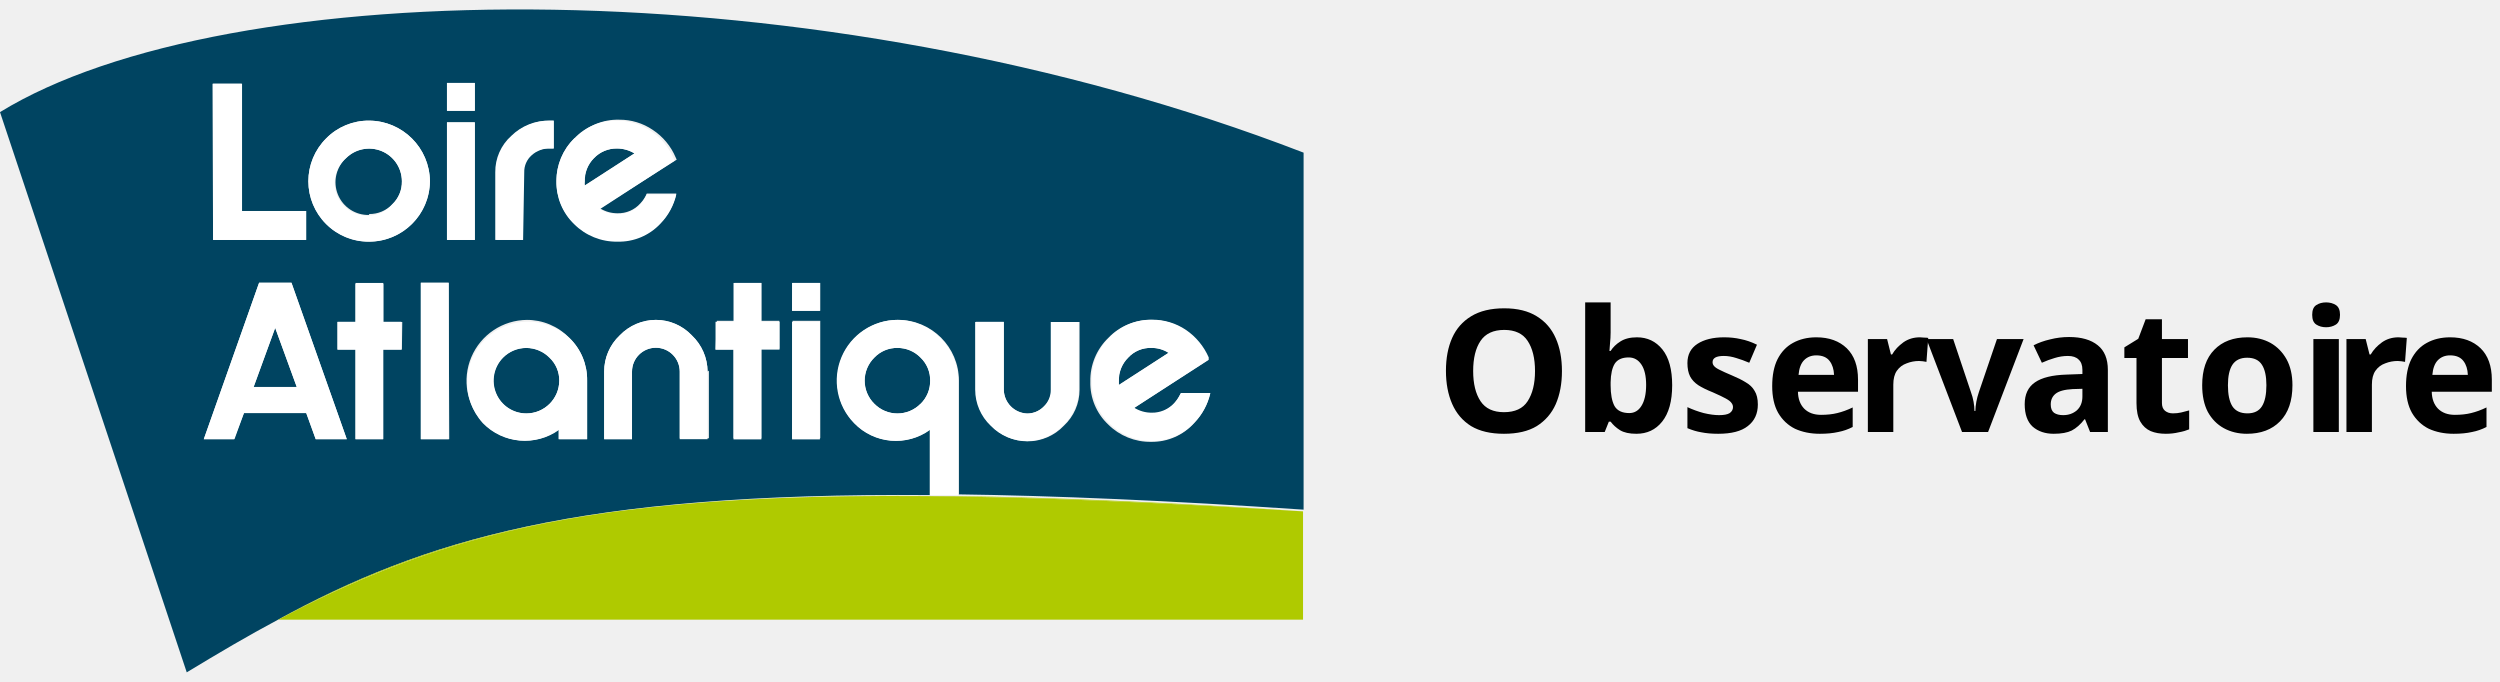
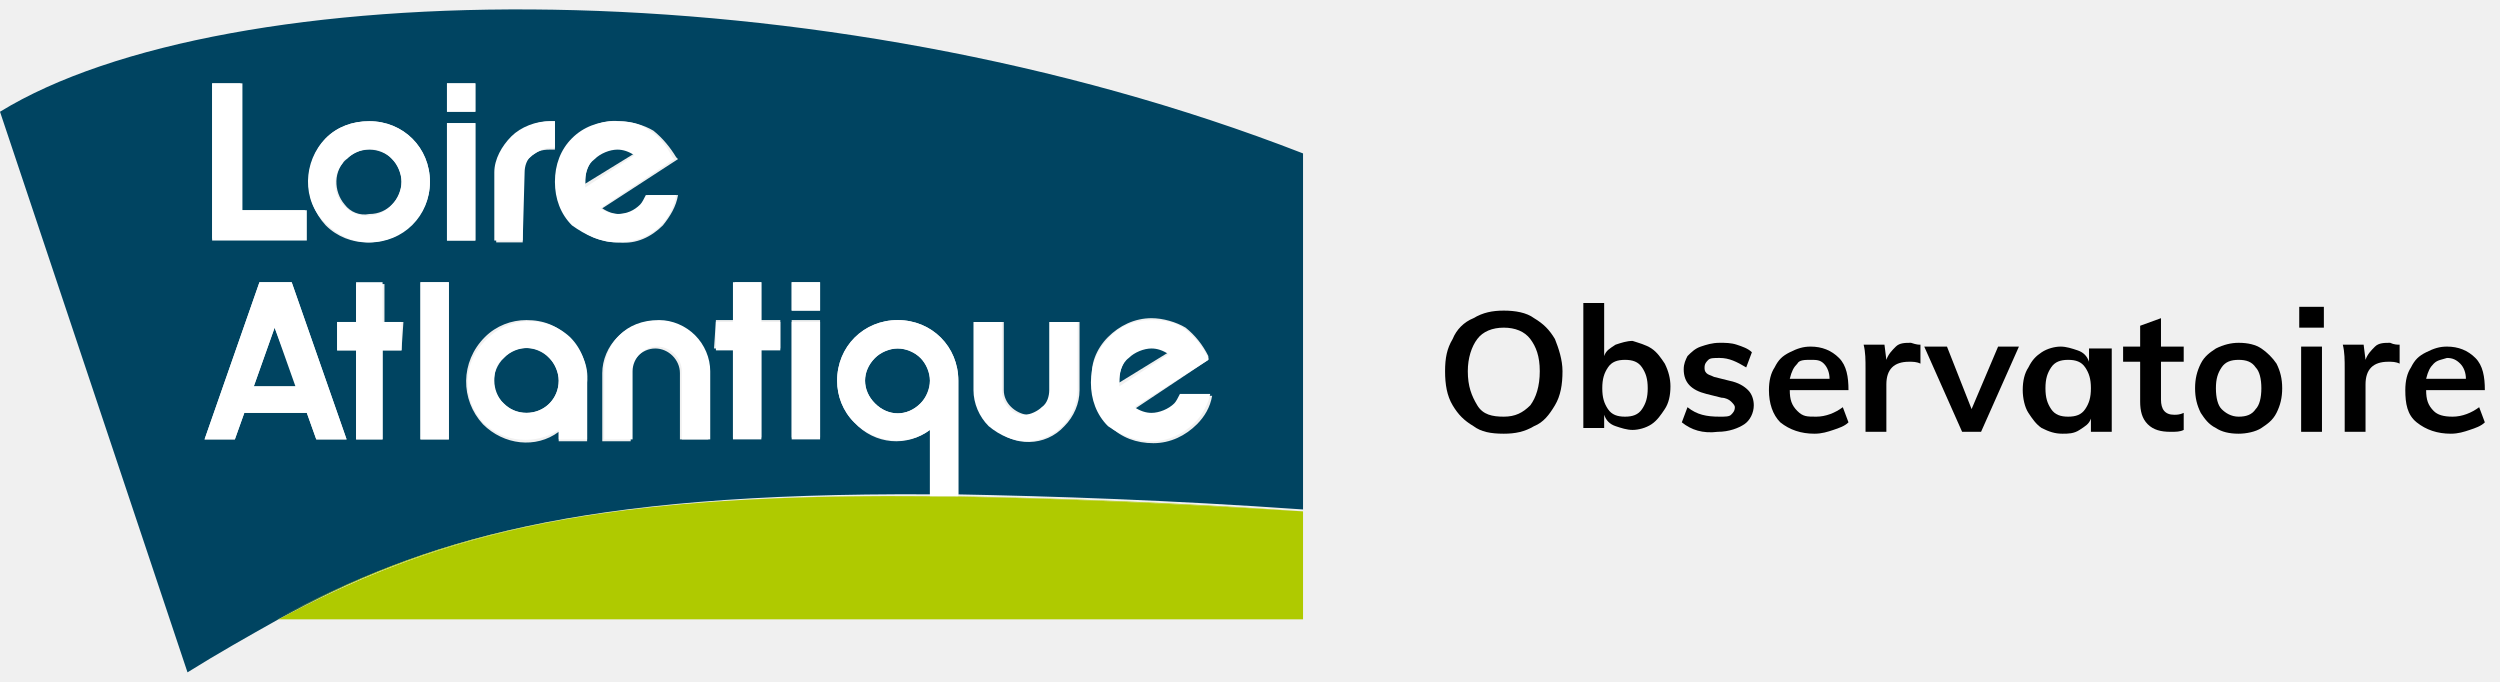
- <svg xmlns="http://www.w3.org/2000/svg" id="calques" viewBox="0 0 132 36">
-   <defs>
-     <style>.cls-1,.cls-2{isolation:isolate;}.cls-2{font-size:9px;font-family:Muli-Bold, Muli;font-weight:700;}.cls-3{letter-spacing:0.03em;}.cls-4{letter-spacing:-0.01em;}.cls-5{letter-spacing:-0.01em;}.cls-6{fill:#004461;}.cls-7{fill:#afca00;}.cls-8{fill:#fff;}</style>
-   </defs>
-   <g id="Handicap" class="cls-1">
-     <text class="cls-2" transform="translate(75.83 22.81)">Obse<tspan class="cls-3" x="22.09" y="0">r</tspan>
-       <tspan class="cls-4" x="25.89" y="0">v</tspan>
-       <tspan x="30.7" y="0">atoi</tspan>
-       <tspan class="cls-5" x="47.36" y="0">r</tspan>
-       <tspan x="50.8" y="0">e</tspan>
-     </text>
+ <svg xmlns="http://www.w3.org/2000/svg" version="1.1" id="calques" x="0px" y="0px" viewBox="0 0 132 36" style="enable-background:new 0 0 132 36;" xml:space="preserve">
+   <style type="text/css">
+ 	.st0{enable-background:new    ;}
+ 	.st1{fill:#004461;}
+ 	.st2{fill:#AFCA00;}
+ 	.st3{fill:#FFFFFF;}
+ </style>
+   <g id="Handicap">
+     <g class="st0">
+       <path d="M77.8,22.5c-0.5-0.3-0.8-0.6-1.1-1.1s-0.4-1.1-0.4-1.8c0-0.7,0.1-1.2,0.4-1.7c0.2-0.5,0.6-0.9,1.1-1.1    c0.5-0.3,1-0.4,1.6-0.4s1.2,0.1,1.6,0.4c0.5,0.3,0.8,0.6,1.1,1.1c0.2,0.5,0.4,1.1,0.4,1.7c0,0.7-0.1,1.3-0.4,1.8s-0.6,0.9-1.1,1.1    c-0.5,0.3-1,0.4-1.6,0.4C78.7,22.9,78.2,22.8,77.8,22.5z M80.8,21.4c0.3-0.4,0.5-1,0.5-1.8c0-0.8-0.2-1.3-0.5-1.7    c-0.3-0.4-0.8-0.6-1.4-0.6c-0.6,0-1.1,0.2-1.4,0.6s-0.5,1-0.5,1.7c0,0.8,0.2,1.3,0.5,1.8s0.8,0.6,1.4,0.6    C80,22,80.4,21.8,80.8,21.4z" />
+       <path d="M87.2,18.4c0.3,0.2,0.5,0.5,0.7,0.8c0.2,0.4,0.3,0.8,0.3,1.2c0,0.5-0.1,0.9-0.3,1.2s-0.4,0.6-0.7,0.8    c-0.3,0.2-0.7,0.3-1,0.3c-0.3,0-0.6-0.1-0.9-0.2s-0.5-0.3-0.6-0.6v0.7h-1.1v-6.6h1.1v2.8c0.1-0.3,0.3-0.4,0.6-0.6    c0.3-0.1,0.6-0.2,0.9-0.2C86.5,18.1,86.9,18.2,87.2,18.4z M86.7,21.6c0.2-0.3,0.3-0.6,0.3-1.1c0-0.5-0.1-0.8-0.3-1.1    c-0.2-0.3-0.5-0.4-0.9-0.4s-0.7,0.1-0.9,0.4c-0.2,0.3-0.3,0.6-0.3,1.1c0,0.5,0.1,0.8,0.3,1.1c0.2,0.3,0.5,0.4,0.9,0.4    C86.2,22,86.5,21.9,86.7,21.6z" />
+       <path d="M88.8,22.3l0.3-0.8c0.5,0.4,1,0.5,1.7,0.5c0.3,0,0.5,0,0.6-0.1c0.1-0.1,0.2-0.2,0.2-0.4c0-0.1-0.1-0.2-0.2-0.3    c-0.1-0.1-0.3-0.2-0.5-0.2l-0.8-0.2c-0.8-0.2-1.2-0.6-1.2-1.3c0-0.3,0.1-0.5,0.2-0.7c0.2-0.2,0.4-0.4,0.7-0.5    c0.3-0.1,0.6-0.2,1-0.2c0.3,0,0.6,0,0.9,0.1c0.3,0.1,0.6,0.2,0.8,0.4l-0.3,0.8c-0.5-0.3-0.9-0.5-1.4-0.5c-0.3,0-0.5,0-0.6,0.1    c-0.1,0.1-0.2,0.2-0.2,0.4c0,0.1,0,0.2,0.1,0.3s0.2,0.1,0.4,0.2l0.8,0.2c0.5,0.1,0.8,0.3,1,0.5s0.3,0.5,0.3,0.8    c0,0.4-0.2,0.8-0.5,1s-0.8,0.4-1.4,0.4C89.9,22.9,89.3,22.7,88.8,22.3z" />
+       <path d="M97.6,20.6h-3.1c0,0.5,0.1,0.8,0.4,1.1s0.5,0.3,1,0.3c0.5,0,1-0.2,1.4-0.5l0.3,0.8c-0.2,0.2-0.5,0.3-0.8,0.4    c-0.3,0.1-0.6,0.2-1,0.2c-0.7,0-1.3-0.2-1.8-0.6c-0.4-0.4-0.6-1-0.6-1.7c0-0.5,0.1-0.9,0.3-1.2c0.2-0.4,0.4-0.6,0.8-0.8    s0.7-0.3,1.1-0.3c0.6,0,1.1,0.2,1.5,0.6c0.4,0.4,0.5,1,0.5,1.7V20.6z M94.9,19.2c-0.2,0.2-0.3,0.4-0.4,0.8h2.1    c0-0.3-0.1-0.6-0.3-0.8C96.1,19,95.9,19,95.6,19S95,19,94.9,19.2z" />
+     </g>
+     <g class="st0">
+       <path d="M101.4,18.2l0,1c-0.2-0.1-0.4-0.1-0.6-0.1c-0.4,0-0.7,0.1-0.9,0.3c-0.2,0.2-0.3,0.5-0.3,0.9v2.5h-1.1v-3.3    c0-0.5,0-0.9-0.1-1.3h1.1l0.1,0.8c0.1-0.3,0.3-0.5,0.5-0.7c0.2-0.2,0.5-0.2,0.8-0.2C101.2,18.2,101.3,18.2,101.4,18.2z" />
+     </g>
+     <g class="st0">
+       <path d="M105.5,18.3h1.1l-2,4.5h-1l-2-4.5h1.2l1.3,3.3L105.5,18.3z" />
+     </g>
+     <g class="st0">
+       <path d="M111.5,18.3v4.5h-1.1v-0.7c-0.1,0.3-0.3,0.4-0.6,0.6s-0.6,0.2-0.9,0.2c-0.4,0-0.7-0.1-1.1-0.3c-0.3-0.2-0.5-0.5-0.7-0.8    s-0.3-0.8-0.3-1.2c0-0.5,0.1-0.9,0.3-1.2c0.2-0.4,0.4-0.6,0.7-0.8c0.3-0.2,0.7-0.3,1-0.3c0.3,0,0.6,0.1,0.9,0.2    c0.3,0.1,0.5,0.3,0.6,0.6v-0.7H111.5z M110.1,21.6c0.2-0.3,0.3-0.6,0.3-1.1c0-0.5-0.1-0.8-0.3-1.1c-0.2-0.3-0.5-0.4-0.9-0.4    c-0.4,0-0.7,0.1-0.9,0.4c-0.2,0.3-0.3,0.6-0.3,1.1c0,0.5,0.1,0.8,0.3,1.1c0.2,0.3,0.5,0.4,0.9,0.4C109.6,22,109.9,21.9,110.1,21.6    z" />
+       <path d="M114.1,19.1v2c0,0.5,0.2,0.8,0.7,0.8c0.1,0,0.3,0,0.5-0.1v0.9c-0.2,0.1-0.4,0.1-0.7,0.1c-0.5,0-0.9-0.1-1.2-0.4    c-0.3-0.3-0.4-0.7-0.4-1.2v-2.1h-0.9v-0.8h0.9v-1.1l1.1-0.4v1.5h1.2v0.8H114.1z" />
+       <path d="M117,22.6c-0.4-0.2-0.6-0.5-0.8-0.8c-0.2-0.4-0.3-0.8-0.3-1.3s0.1-0.9,0.3-1.3c0.2-0.4,0.5-0.6,0.8-0.8    c0.4-0.2,0.8-0.3,1.2-0.3c0.5,0,0.9,0.1,1.2,0.3c0.3,0.2,0.6,0.5,0.8,0.8c0.2,0.4,0.3,0.8,0.3,1.3s-0.1,0.9-0.3,1.3    c-0.2,0.4-0.5,0.6-0.8,0.8c-0.3,0.2-0.8,0.3-1.2,0.3C117.7,22.9,117.3,22.8,117,22.6z M119.1,21.6c0.2-0.2,0.3-0.6,0.3-1.1    c0-0.5-0.1-0.9-0.3-1.1c-0.2-0.3-0.5-0.4-0.9-0.4c-0.4,0-0.7,0.1-0.9,0.4c-0.2,0.3-0.3,0.6-0.3,1.1c0,0.5,0.1,0.9,0.3,1.1    c0.2,0.2,0.5,0.4,0.9,0.4C118.6,22,118.9,21.9,119.1,21.6z" />
+       <path d="M121.4,16.2h1.3v1.1h-1.3V16.2z M121.5,22.8v-4.5h1.1v4.5H121.5z" />
+     </g>
+     <g class="st0">
+       <path d="M126.7,18.2l0,1c-0.2-0.1-0.4-0.1-0.6-0.1c-0.4,0-0.7,0.1-0.9,0.3c-0.2,0.2-0.3,0.5-0.3,0.9v2.5h-1.1v-3.3    c0-0.5,0-0.9-0.1-1.3h1.1l0.1,0.8c0.1-0.3,0.3-0.5,0.5-0.7s0.5-0.2,0.8-0.2C126.4,18.2,126.6,18.2,126.7,18.2z" />
+     </g>
+     <g class="st0">
+       <path d="M131.2,20.6h-3.1c0,0.5,0.1,0.8,0.4,1.1c0.2,0.2,0.5,0.3,1,0.3c0.5,0,1-0.2,1.4-0.5l0.3,0.8c-0.2,0.2-0.5,0.3-0.8,0.4    c-0.3,0.1-0.6,0.2-1,0.2c-0.7,0-1.3-0.2-1.8-0.6s-0.6-1-0.6-1.7c0-0.5,0.1-0.9,0.3-1.2c0.2-0.4,0.4-0.6,0.8-0.8s0.7-0.3,1.1-0.3    c0.6,0,1.1,0.2,1.5,0.6c0.4,0.4,0.5,1,0.5,1.7V20.6z M128.5,19.2c-0.2,0.2-0.3,0.4-0.4,0.8h2.1c0-0.3-0.1-0.6-0.3-0.8    s-0.4-0.3-0.7-0.3C128.9,19,128.7,19,128.5,19.2z" />
+     </g>
  </g>
-   <path class="cls-6" d="M33.5,8.1a1.78,1.78,0,0,0-.92-.26,1.65,1.65,0,0,0-1.22.51,1.68,1.68,0,0,0-.5,1.23.86.86,0,0,0,0,.22Z" />
-   <path class="cls-6" d="M61.7,18.63a1.63,1.63,0,0,0-.91-.26,1.59,1.59,0,0,0-1.22.51,1.68,1.68,0,0,0-.51,1.23,1.8,1.8,0,0,0,0,.22Z" />
-   <path class="cls-6" d="M19.49,11.3a1.65,1.65,0,0,0,1.22-.51,1.62,1.62,0,0,0,.51-1.22,1.73,1.73,0,0,0-2.95-1.22,1.73,1.73,0,0,0,1.22,3Z" />
-   <path class="cls-6" d="M47.39,18.37a1.65,1.65,0,0,0-1.22.51,1.71,1.71,0,0,0,0,2.44,1.71,1.71,0,0,0,2.44,0,1.69,1.69,0,0,0,.51-1.22,1.65,1.65,0,0,0-.51-1.22A1.69,1.69,0,0,0,47.39,18.37Z" />
-   <path class="cls-6" d="M27.79,21.83a1.74,1.74,0,0,0,1.74-1.73A1.65,1.65,0,0,0,29,18.88a1.73,1.73,0,0,0-2.45,0,1.73,1.73,0,0,0,1.22,2.95Z" />
-   <path class="cls-6" d="M49.12,26.14V22.69a3.05,3.05,0,0,1-4-.35,3.14,3.14,0,0,1-.91-2.24,3.21,3.21,0,0,1,6.42,0v6h-.19c5.24.07,11.3.33,18.39.81V8.06C43.07-1.89,11.91-1.4,0,5.92L9.86,35.5c1.65-1,3.24-1.94,4.82-2.78h0C22.43,28.51,30.5,26,49.12,26.14Zm9.4-8.3a3.07,3.07,0,0,1,2.27-.95,3.16,3.16,0,0,1,1.78.54,3.41,3.41,0,0,1,1.2,1.45l0,.13-3.93,2.56a1.72,1.72,0,0,0,.91.26A1.58,1.58,0,0,0,62,21.3a2,2,0,0,0,.33-.51h1.56a3.28,3.28,0,0,1-.83,1.54,3,3,0,0,1-2.28,1,3.14,3.14,0,0,1-2.27-.92,3,3,0,0,1-.94-2.26A3.11,3.11,0,0,1,58.52,17.84Zm-7-.85H53v3.58a1.28,1.28,0,0,0,1.25,1.26,1.23,1.23,0,0,0,.89-.38,1.19,1.19,0,0,0,.37-.88V17H57v3.58a2.59,2.59,0,0,1-.83,1.9,2.63,2.63,0,0,1-3.82,0,2.62,2.62,0,0,1-.82-1.9Zm-30.3,1.47h-1v4.73H18.77V18.46h-.95V17h.95v-2h1.47v2h1Zm2.5,4.73H22.22V14.93h1.47Zm18.13-8.25h1.46v1.47H41.82Zm0,2h1.46v6.2H41.82Zm-4,0h.95v-2H40.2v2h.95v1.47H40.2v4.73H38.73V18.46h-.95Zm-.42,2.63v3.57H35.89V19.62a1.26,1.26,0,0,0-2.52,0v3.57H31.9V19.62a2.62,2.62,0,0,1,.82-1.91,2.66,2.66,0,0,1,1.91-.82,2.62,2.62,0,0,1,1.9.82A2.65,2.65,0,0,1,37.36,19.62Zm-7-12.31a3,3,0,0,1,2.26-.94,3.11,3.11,0,0,1,1.78.54,3.26,3.26,0,0,1,1.2,1.44l.06.13L31.68,11a1.73,1.73,0,0,0,.92.26,1.56,1.56,0,0,0,1.21-.52,1.73,1.73,0,0,0,.34-.52h1.56a3.24,3.24,0,0,1-.84,1.55,3,3,0,0,1-2.27.95,3.16,3.16,0,0,1-2.28-.92,3.06,3.06,0,0,1-.94-2.26A3.14,3.14,0,0,1,30.32,7.31ZM26.21,9.1a2.54,2.54,0,0,1,.85-1.93,2.8,2.8,0,0,1,2-.8h.17V7.84H29a1.38,1.38,0,0,0-1,.36,1.16,1.16,0,0,0-.39.9v3.57H26.21Zm1.58,7.79a3.11,3.11,0,0,1,2.27.95A3.06,3.06,0,0,1,31,20.1v3.09H29.53v-.5a3.07,3.07,0,0,1-4-.35,3.22,3.22,0,0,1,2.3-5.45ZM23.6,4.38h1.47V5.85H23.6Zm0,2.08h1.47v6.21H23.6Zm-6.38.85a3.14,3.14,0,0,1,2.27-.94,3.23,3.23,0,0,1,3.21,3.2,3.22,3.22,0,0,1-5.48,2.26,3.19,3.19,0,0,1,0-4.52Zm-6-2.89h1.53v6.72h3.39v1.53H11.25Zm1.13,18.77H10.76l2.92-8.26h1.71l2.92,8.26H16.67l-.5-1.38H12.88Z" />
-   <polygon class="cls-6" points="13.39 20.43 15.67 20.43 14.53 17.31 13.39 20.43" />
-   <path class="cls-7" d="M14.68,32.72H68.8V27C37.51,25.07,26.5,26.43,14.68,32.72Z" />
-   <path class="cls-7" d="M68.93,27h0Z" />
-   <path class="cls-7" d="M68.8,27h0c-7.09-.48-13.15-.74-18.39-.81H49.12C30.5,26,22.43,28.51,14.65,32.72h0C26.5,26.43,37.51,25.07,68.8,27Z" />
-   <path class="cls-8" d="M19.49,12.76A3.21,3.21,0,0,0,22.7,9.57a3.23,3.23,0,0,0-3.21-3.2,3.14,3.14,0,0,0-2.27.94,3.19,3.19,0,0,0,0,4.52A3.13,3.13,0,0,0,19.49,12.76ZM18.27,8.35a1.73,1.73,0,0,1,2.95,1.22,1.62,1.62,0,0,1-.51,1.22,1.73,1.73,0,1,1-2.44-2.44Z" />
-   <rect class="cls-8" x="23.6" y="6.46" width="1.47" height="6.21" />
-   <path class="cls-8" d="M27.68,9.1a1.16,1.16,0,0,1,.39-.9,1.38,1.38,0,0,1,1-.36h.17V6.37H29a2.8,2.8,0,0,0-2,.8,2.54,2.54,0,0,0-.85,1.93v3.57h1.47Z" />
-   <polygon class="cls-8" points="20.24 14.94 18.77 14.94 18.77 16.99 17.82 16.99 17.82 18.46 18.77 18.46 18.77 23.19 20.24 23.19 20.24 18.46 21.19 18.46 21.19 16.99 20.24 16.99 20.24 14.94" />
-   <rect class="cls-8" x="22.22" y="14.93" width="1.47" height="8.26" />
-   <path class="cls-8" d="M25.49,22.34a3.07,3.07,0,0,0,4,.35v.5H31V20.1a3.06,3.06,0,0,0-.94-2.26,3.21,3.21,0,0,0-4.57,4.5Zm1.08-3.46a1.73,1.73,0,0,1,2.45,0,1.65,1.65,0,0,1,.51,1.22,1.74,1.74,0,0,1-1.74,1.73,1.73,1.73,0,0,1-1.22-2.95Z" />
-   <path class="cls-8" d="M32.72,17.71a2.62,2.62,0,0,0-.82,1.91v3.57h1.47V19.62a1.26,1.26,0,0,1,2.52,0v3.57h1.47V19.62a2.65,2.65,0,0,0-.83-1.91,2.62,2.62,0,0,0-1.9-.82A2.66,2.66,0,0,0,32.72,17.71Z" />
-   <polygon class="cls-8" points="38.73 23.2 40.2 23.2 40.2 18.46 41.16 18.46 41.16 16.99 40.2 16.99 40.2 14.94 38.73 14.94 38.73 16.99 37.78 16.99 37.78 18.46 38.73 18.46 38.73 23.2" />
-   <rect class="cls-8" x="41.82" y="16.99" width="1.47" height="6.21" />
-   <rect class="cls-8" x="41.82" y="14.94" width="1.47" height="1.47" />
-   <path class="cls-8" d="M50.6,20.1a3.24,3.24,0,0,0-3.21-3.21,3.21,3.21,0,0,0-2.3,5.45,3.05,3.05,0,0,0,4,.35v3.45H50.6Zm-2,1.22a1.71,1.71,0,0,1-2.44,0,1.71,1.71,0,0,1,0-2.44,1.65,1.65,0,0,1,1.22-.51,1.69,1.69,0,0,1,1.22.51,1.65,1.65,0,0,1,.51,1.22A1.69,1.69,0,0,1,48.61,21.32Z" />
-   <path class="cls-8" d="M49.12,26.15h0Z" />
-   <path class="cls-8" d="M54.22,23.29a2.66,2.66,0,0,0,1.91-.82,2.59,2.59,0,0,0,.83-1.9V17H55.48v3.58a1.19,1.19,0,0,1-.37.88,1.23,1.23,0,0,1-.89.38A1.28,1.28,0,0,1,53,20.57V17H51.49v3.58a2.62,2.62,0,0,0,.82,1.9A2.66,2.66,0,0,0,54.22,23.29Z" />
-   <path class="cls-8" d="M32.6,12.76a3,3,0,0,0,2.27-.95,3.24,3.24,0,0,0,.84-1.55H34.15a1.73,1.73,0,0,1-.34.52,1.56,1.56,0,0,1-1.21.52,1.73,1.73,0,0,1-.92-.26l3.94-2.56-.06-.13a3.26,3.26,0,0,0-1.2-1.44,3.11,3.11,0,0,0-1.78-.54,3,3,0,0,0-2.26.94,3.14,3.14,0,0,0-.94,2.27,3.06,3.06,0,0,0,.94,2.26A3.16,3.16,0,0,0,32.6,12.76ZM31.36,8.35a1.65,1.65,0,0,1,1.22-.51,1.78,1.78,0,0,1,.92.26L30.88,9.8a.86.86,0,0,1,0-.22A1.68,1.68,0,0,1,31.36,8.35Z" />
-   <path class="cls-8" d="M60.8,23.29a3,3,0,0,0,2.28-1,3.28,3.28,0,0,0,.83-1.54H62.35a2,2,0,0,1-.33.51,1.58,1.58,0,0,1-1.22.53,1.72,1.72,0,0,1-.91-.26L63.82,19l0-.13a3.41,3.41,0,0,0-1.2-1.45,3.16,3.16,0,0,0-1.78-.54,3.07,3.07,0,0,0-2.27.95,3.11,3.11,0,0,0-.93,2.27,3,3,0,0,0,.94,2.26A3.14,3.14,0,0,0,60.8,23.29Zm-1.23-4.41a1.59,1.59,0,0,1,1.22-.51,1.63,1.63,0,0,1,.91.26l-2.62,1.7a1.8,1.8,0,0,1,0-.22A1.68,1.68,0,0,1,59.57,18.88Z" />
-   <polygon class="cls-8" points="16.17 11.14 12.78 11.14 12.78 4.42 11.25 4.42 11.25 12.67 16.17 12.67 16.17 11.14" />
-   <path class="cls-8" d="M16.67,23.19h1.64l-2.92-8.26H13.68l-2.92,8.26h1.62l.5-1.38h3.29Zm-3.28-2.75,1.14-3.13,1.14,3.13Z" />
-   <rect class="cls-8" x="23.6" y="4.38" width="1.47" height="1.47" />
+   <path class="st1" d="M33.5,8.1c-0.3-0.2-0.6-0.3-0.9-0.3c-0.5,0-0.9,0.2-1.2,0.5c-0.3,0.3-0.5,0.8-0.5,1.2c0,0.1,0,0.1,0,0.2  L33.5,8.1z" />
+   <path class="st1" d="M61.7,18.6c-0.3-0.2-0.6-0.3-0.9-0.3c-0.5,0-0.9,0.2-1.2,0.5c-0.3,0.3-0.5,0.8-0.5,1.2c0,0.1,0,0.1,0,0.2  L61.7,18.6z" />
+   <path class="st1" d="M19.5,11.3c0.5,0,0.9-0.2,1.2-0.5c0.3-0.3,0.5-0.8,0.5-1.2c0-1-0.8-1.7-1.7-1.7c-0.5,0-0.9,0.2-1.2,0.5  c-0.7,0.6-0.7,1.7-0.1,2.4C18.5,11.2,19,11.4,19.5,11.3L19.5,11.3z" />
+   <path class="st1" d="M47.4,18.4c-0.5,0-0.9,0.2-1.2,0.5c-0.7,0.7-0.7,1.7,0,2.4c0,0,0,0,0,0c0.7,0.7,1.7,0.7,2.4,0c0,0,0,0,0,0  c0.3-0.3,0.5-0.8,0.5-1.2c0-0.5-0.2-0.9-0.5-1.2C48.3,18.6,47.8,18.4,47.4,18.4z" />
+   <path class="st1" d="M27.8,21.8c1,0,1.7-0.8,1.7-1.7c0-0.5-0.2-0.9-0.5-1.2c-0.7-0.7-1.8-0.7-2.4,0c0,0,0,0,0,0  c-0.7,0.7-0.7,1.8,0,2.4C26.9,21.6,27.3,21.8,27.8,21.8L27.8,21.8z" />
+   <path class="st1" d="M49.1,26.1v-3.4c-1.2,0.9-2.9,0.8-4-0.4c-0.6-0.6-0.9-1.4-0.9-2.2c0-1.8,1.4-3.2,3.2-3.2c1.8,0,3.2,1.4,3.2,3.2  v6h-0.2c5.2,0.1,11.3,0.3,18.4,0.8V8.1C43.1-1.9,11.9-1.4,0,5.9l9.9,29.6c1.6-1,3.2-1.9,4.8-2.8l0,0C22.4,28.5,30.5,26,49.1,26.1z   M58.5,17.8c0.6-0.6,1.4-1,2.3-1c0.6,0,1.3,0.2,1.8,0.5c0.5,0.4,0.9,0.9,1.2,1.5V19l-3.9,2.6c0.3,0.2,0.6,0.3,0.9,0.3  c0.5,0,0.9-0.2,1.3-0.5c0.1-0.2,0.2-0.3,0.3-0.5h1.6c-0.1,0.6-0.4,1.1-0.8,1.5c-0.6,0.6-1.4,1-2.3,1c-0.9,0-1.7-0.3-2.3-0.9  c-0.6-0.6-1-1.4-0.9-2.3C57.5,19.3,57.9,18.4,58.5,17.8z M51.5,17H53v3.6c0,0.7,0.6,1.2,1.2,1.3c0.3,0,0.7-0.1,0.9-0.4  c0.2-0.2,0.4-0.5,0.4-0.9V17H57v3.6c0,0.7-0.3,1.4-0.8,1.9c-1,1.1-2.7,1.1-3.7,0.1c0,0-0.1-0.1-0.1-0.1c-0.5-0.5-0.8-1.2-0.8-1.9  L51.5,17z M21.2,18.5h-1v4.7h-1.4v-4.7h-1V17h1v-2h1.5v2h1L21.2,18.5z M23.7,23.2h-1.5v-8.3h1.5L23.7,23.2z M41.8,14.9h1.5v1.5h-1.5  L41.8,14.9z M41.8,16.9h1.5v6.2h-1.5L41.8,16.9z M37.8,16.9h1v-2h1.4v2h1v1.5h-1v4.7h-1.5v-4.7h-1L37.8,16.9z M37.4,19.6v3.6h-1.5  v-3.5c0-0.7-0.6-1.3-1.3-1.3c-0.7,0-1.3,0.6-1.3,1.3l0,0v3.6h-1.5v-3.6c0-0.7,0.3-1.4,0.8-1.9c0.5-0.5,1.2-0.8,1.9-0.8  c0.7,0,1.4,0.3,1.9,0.8C37.1,18.2,37.4,18.9,37.4,19.6L37.4,19.6z M30.4,7.3c0.6-0.6,1.4-1,2.3-0.9c0.6,0,1.3,0.2,1.8,0.5  c0.5,0.4,0.9,0.9,1.2,1.4l0.1,0.1l-4,2.6c0.3,0.2,0.6,0.3,0.9,0.3c0.5,0,0.9-0.2,1.2-0.5c0.1-0.2,0.3-0.3,0.3-0.5h1.6  c-0.1,0.6-0.4,1.1-0.8,1.6c-0.6,0.6-1.4,1-2.3,0.9c-0.9,0-1.7-0.3-2.3-0.9c-0.6-0.6-1-1.4-0.9-2.3c0-0.8,0.3-1.6,0.9-2.2L30.4,7.3z   M26.2,9.1c0-0.7,0.3-1.4,0.9-1.9c0.5-0.5,1.3-0.8,2-0.8h0.2v1.5H29c-0.4,0-0.7,0.1-1,0.4c-0.3,0.2-0.4,0.6-0.4,0.9v3.6h-1.4V9.1z   M27.8,16.9c0.9,0,1.7,0.3,2.3,1c0.6,0.6,1,1.4,0.9,2.3v3.1h-1.5v-0.5c-1.2,0.9-2.9,0.7-4-0.4c-1.2-1.3-1.2-3.3,0.1-4.6  C26.2,17.2,27,16.9,27.8,16.9L27.8,16.9z M23.6,4.4h1.5v1.5h-1.5V4.4z M23.6,6.5h1.5v6.2h-1.5V6.5z M17.2,7.3  c0.6-0.6,1.4-0.9,2.3-0.9c1.8,0,3.2,1.4,3.2,3.2c0,1.8-1.5,3.2-3.3,3.2c-0.8,0-1.6-0.3-2.2-0.9C16,10.6,16,8.6,17.2,7.3  C17.2,7.3,17.2,7.3,17.2,7.3z M11.2,4.4h1.5v6.7h3.4v1.5h-4.9L11.2,4.4z M12.4,23.2h-1.6l2.9-8.3h1.7l2.9,8.3h-1.6l-0.5-1.4h-3.3  L12.4,23.2z" />
+   <polygon class="st1" points="13.4,20.4 15.7,20.4 14.5,17.3 " />
+   <path class="st2" d="M14.7,32.7h54.1V27C37.5,25.1,26.5,26.4,14.7,32.7z" />
+   <path class="st2" d="M68.9,27L68.9,27z" />
+   <path class="st2" d="M68.8,27L68.8,27c-7.1-0.5-13.2-0.7-18.4-0.8h-1.3c-18.6-0.2-26.7,2.3-34.5,6.5l0,0  C26.5,26.4,37.5,25.1,68.8,27z" />
+   <path class="st3" d="M19.5,12.8c1.8,0,3.2-1.4,3.2-3.2c0-1.8-1.4-3.2-3.2-3.2c-0.9,0-1.7,0.3-2.3,0.9c-1.2,1.2-1.3,3.3,0,4.5  c0,0,0,0,0,0C17.8,12.4,18.6,12.8,19.5,12.8z M18.3,8.4c0.7-0.7,1.8-0.7,2.4,0c0.3,0.3,0.5,0.8,0.5,1.2c0,0.5-0.2,0.9-0.5,1.2  c-0.6,0.7-1.7,0.8-2.4,0.2c-0.7-0.6-0.8-1.7-0.2-2.4C18.1,8.5,18.2,8.4,18.3,8.4z" />
+   <rect x="23.6" y="6.5" class="st3" width="1.5" height="6.2" />
+   <path class="st3" d="M27.7,9.1c0-0.3,0.1-0.7,0.4-0.9c0.3-0.2,0.6-0.4,1-0.4h0.2V6.4H29c-0.7,0-1.5,0.3-2,0.8  c-0.5,0.5-0.9,1.2-0.9,1.9v3.6h1.5L27.7,9.1z" />
+   <polygon class="st3" points="20.2,14.9 18.8,14.9 18.8,17 17.8,17 17.8,18.5 18.8,18.5 18.8,23.2 20.2,23.2 20.2,18.5 21.2,18.5   21.2,17 20.2,17 " />
+   <rect x="22.2" y="14.9" class="st3" width="1.5" height="8.3" />
+   <path class="st3" d="M25.5,22.3c1.1,1.1,2.8,1.2,4,0.4v0.5H31v-3.1c0-0.9-0.3-1.7-0.9-2.3c-1.3-1.2-3.3-1.1-4.5,0.2  C24.4,19.2,24.4,21.1,25.5,22.3z M26.6,18.9c0.7-0.7,1.8-0.7,2.4,0c0,0,0,0,0,0c0.3,0.3,0.5,0.8,0.5,1.2c0,1-0.8,1.7-1.7,1.7  c-1,0-1.7-0.8-1.7-1.7C26.1,19.6,26.2,19.2,26.6,18.9z" />
+   <path class="st3" d="M32.7,17.7c-0.5,0.5-0.8,1.2-0.8,1.9v3.6h1.5v-3.6c0-0.7,0.6-1.3,1.3-1.3c0.7,0,1.3,0.6,1.3,1.3l0,0v3.6h1.5  v-3.6c0-0.7-0.3-1.4-0.8-1.9c-0.5-0.5-1.2-0.8-1.9-0.8C33.9,16.9,33.2,17.2,32.7,17.7z" />
+   <polygon class="st3" points="38.7,23.2 40.2,23.2 40.2,18.5 41.2,18.5 41.2,17 40.2,17 40.2,14.9 38.7,14.9 38.7,17 37.8,17   37.8,18.5 38.7,18.5 " />
+   <rect x="41.8" y="17" class="st3" width="1.5" height="6.2" />
+   <rect x="41.8" y="14.9" class="st3" width="1.5" height="1.5" />
+   <path class="st3" d="M50.6,20.1c0-1.8-1.4-3.2-3.2-3.2c-1.8,0-3.2,1.4-3.2,3.2c0,0.8,0.3,1.6,0.9,2.2c1.1,1.1,2.8,1.3,4,0.4v3.5h1.5  V20.1z M48.6,21.3c-0.7,0.7-1.7,0.7-2.4,0c0,0,0,0,0,0c-0.7-0.7-0.7-1.7,0-2.4c0,0,0,0,0,0c0.3-0.3,0.8-0.5,1.2-0.5  c0.5,0,0.9,0.2,1.2,0.5c0.3,0.3,0.5,0.8,0.5,1.2C49.1,20.6,48.9,21,48.6,21.3L48.6,21.3z" />
+   <path class="st3" d="M49.1,26.1L49.1,26.1z" />
+   <path class="st3" d="M54.2,23.3c0.7,0,1.4-0.3,1.9-0.8c0.5-0.5,0.8-1.2,0.8-1.9V17h-1.5v3.6c0,0.3-0.1,0.7-0.4,0.9  c-0.2,0.2-0.6,0.4-0.9,0.4c-0.7,0-1.2-0.6-1.2-1.3V17h-1.5v3.6c0,0.7,0.3,1.4,0.8,1.9C52.8,23,53.5,23.3,54.2,23.3z" />
+   <path class="st3" d="M32.6,12.8c0.9,0,1.7-0.3,2.3-0.9c0.4-0.4,0.7-1,0.8-1.6h-1.6c-0.1,0.2-0.2,0.4-0.3,0.5  c-0.3,0.3-0.7,0.5-1.2,0.5c-0.3,0-0.6-0.1-0.9-0.3l3.9-2.6l-0.1-0.1c-0.3-0.6-0.7-1.1-1.2-1.4c-0.5-0.4-1.1-0.5-1.8-0.5  c-0.9,0-1.7,0.3-2.3,0.9c-0.6,0.6-0.9,1.4-0.9,2.3c0,0.9,0.3,1.7,0.9,2.3C30.9,12.4,31.7,12.8,32.6,12.8z M31.4,8.4  c0.3-0.3,0.8-0.5,1.2-0.5c0.3,0,0.6,0.1,0.9,0.3l-2.6,1.7c0-0.1,0-0.1,0-0.2C30.9,9.1,31,8.7,31.4,8.4z" />
+   <path class="st3" d="M60.8,23.3c0.9,0,1.7-0.4,2.3-1c0.4-0.4,0.7-1,0.8-1.5h-1.6c-0.1,0.2-0.2,0.4-0.3,0.5c-0.3,0.3-0.8,0.5-1.2,0.5  c-0.3,0-0.6-0.1-0.9-0.3l3.9-2.5v-0.1c-0.3-0.6-0.7-1.1-1.2-1.5c-0.5-0.4-1.1-0.5-1.8-0.5c-0.9,0-1.7,0.3-2.3,1  c-0.6,0.6-0.9,1.4-0.9,2.3c0,0.9,0.3,1.7,0.9,2.3C59.2,23,60,23.3,60.8,23.3z M59.6,18.9c0.3-0.3,0.8-0.5,1.2-0.5  c0.3,0,0.6,0.1,0.9,0.3l-2.6,1.7c0-0.1,0-0.1,0-0.2C59.1,19.7,59.2,19.2,59.6,18.9z" />
+   <polygon class="st3" points="16.2,11.1 12.8,11.1 12.8,4.4 11.2,4.4 11.2,12.7 16.2,12.7 " />
+   <path class="st3" d="M16.7,23.2h1.6l-2.9-8.3h-1.7l-2.9,8.3h1.6l0.5-1.4h3.3L16.7,23.2z M13.4,20.4l1.1-3.1l1.1,3.1L13.4,20.4z" />
+   <rect x="23.6" y="4.4" class="st3" width="1.5" height="1.5" />
</svg>
